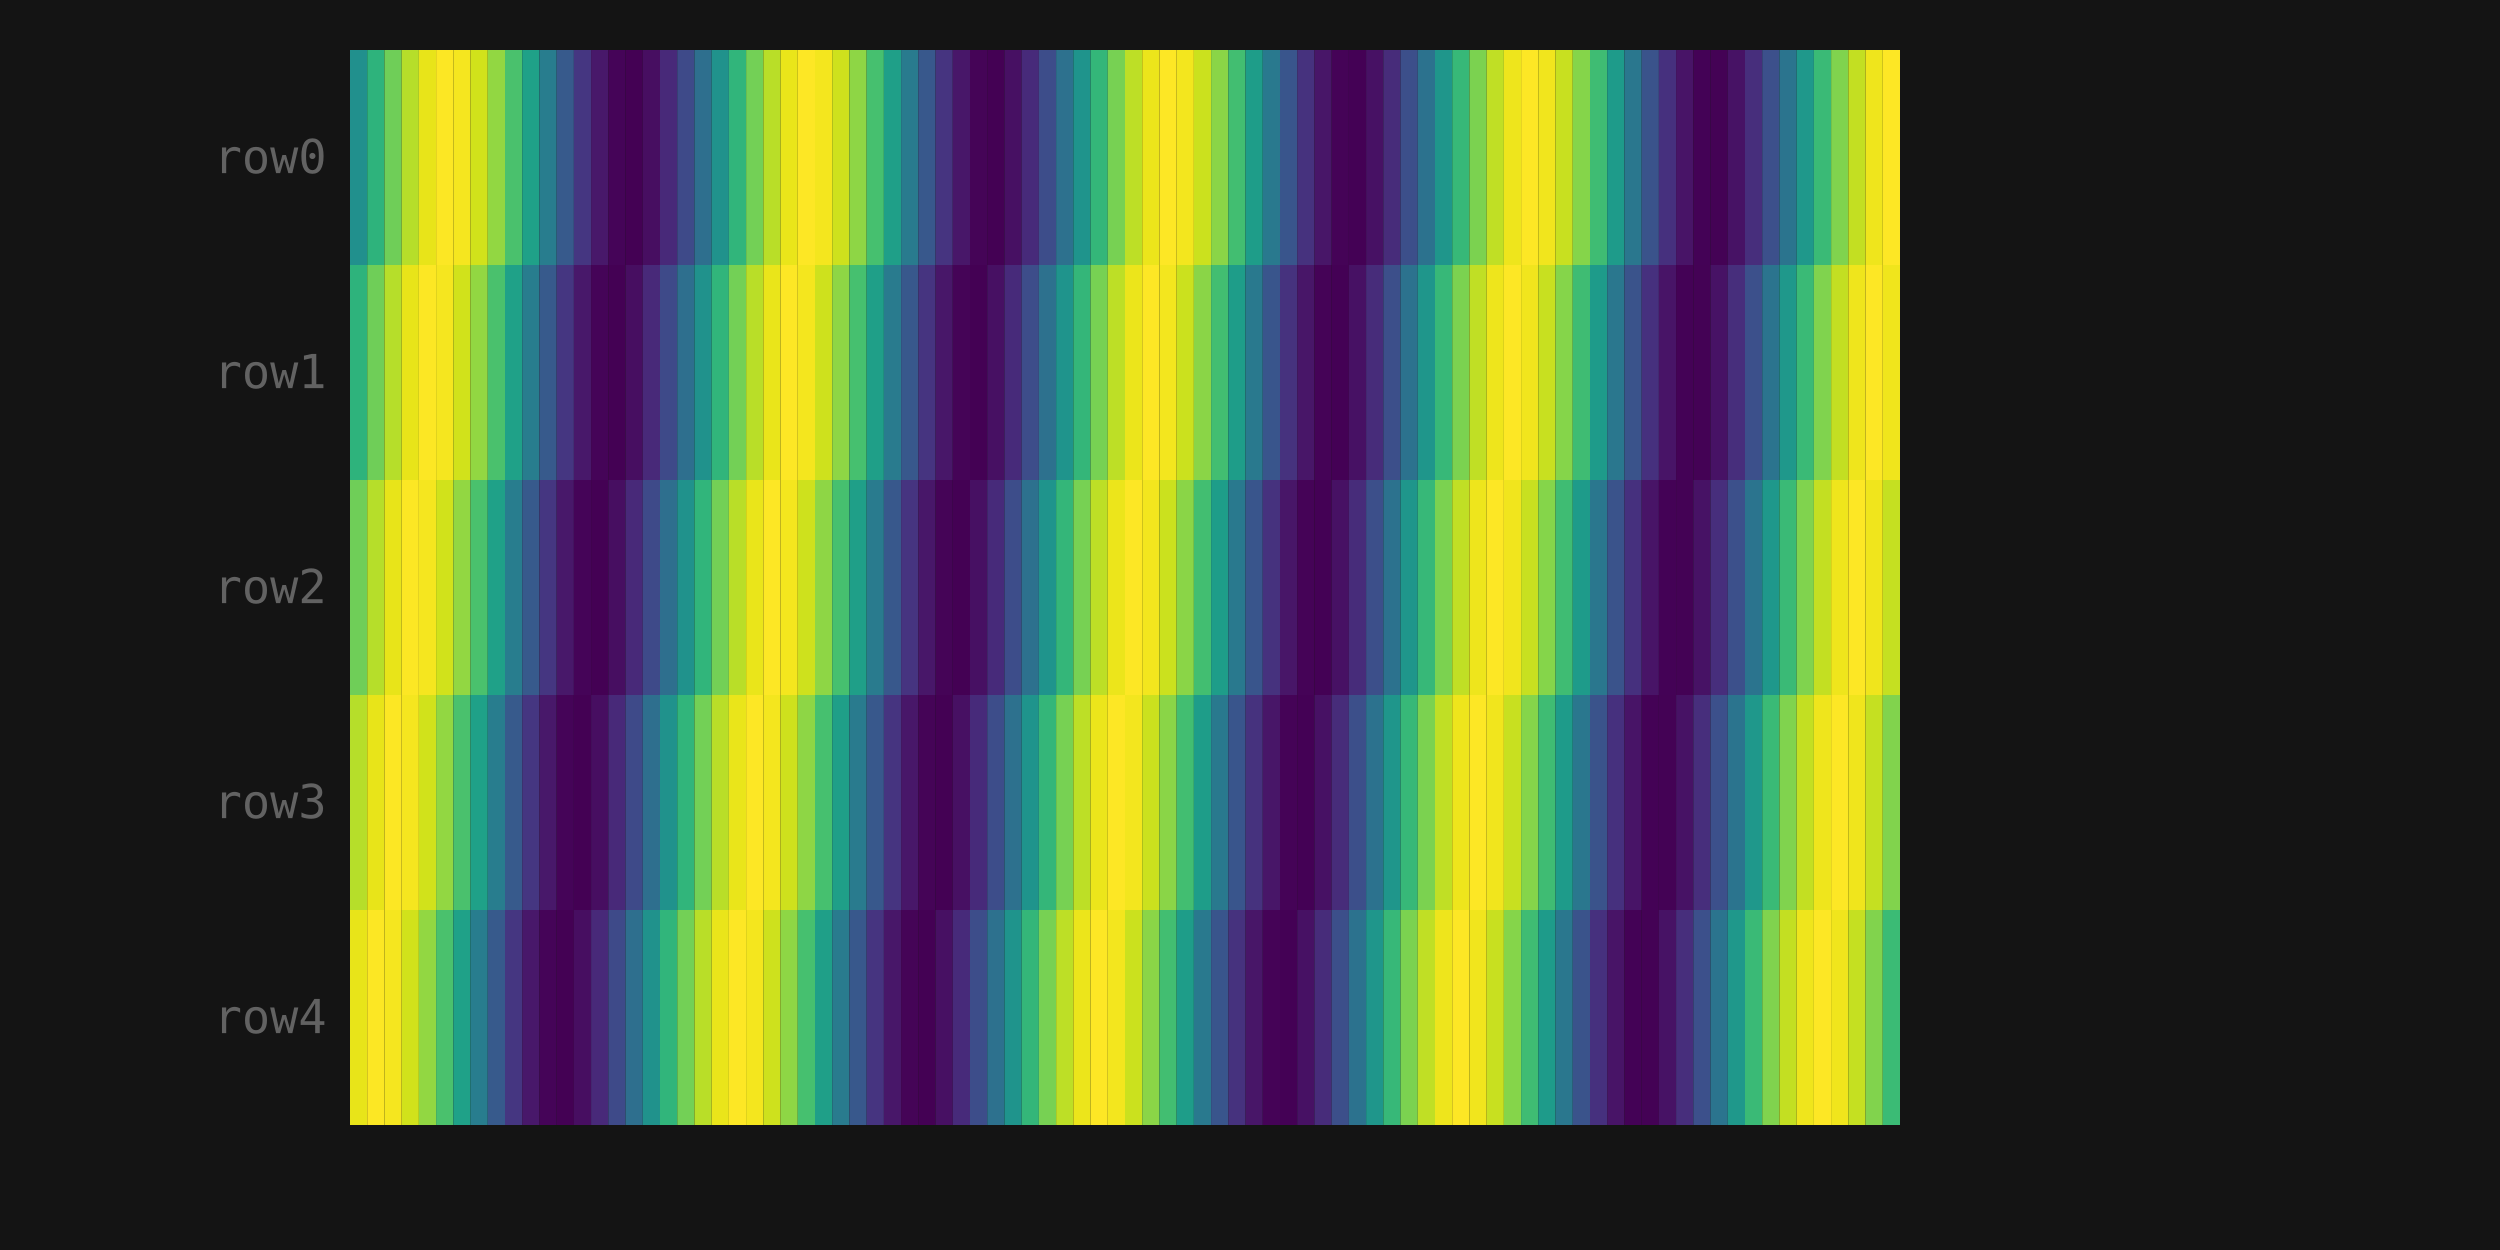
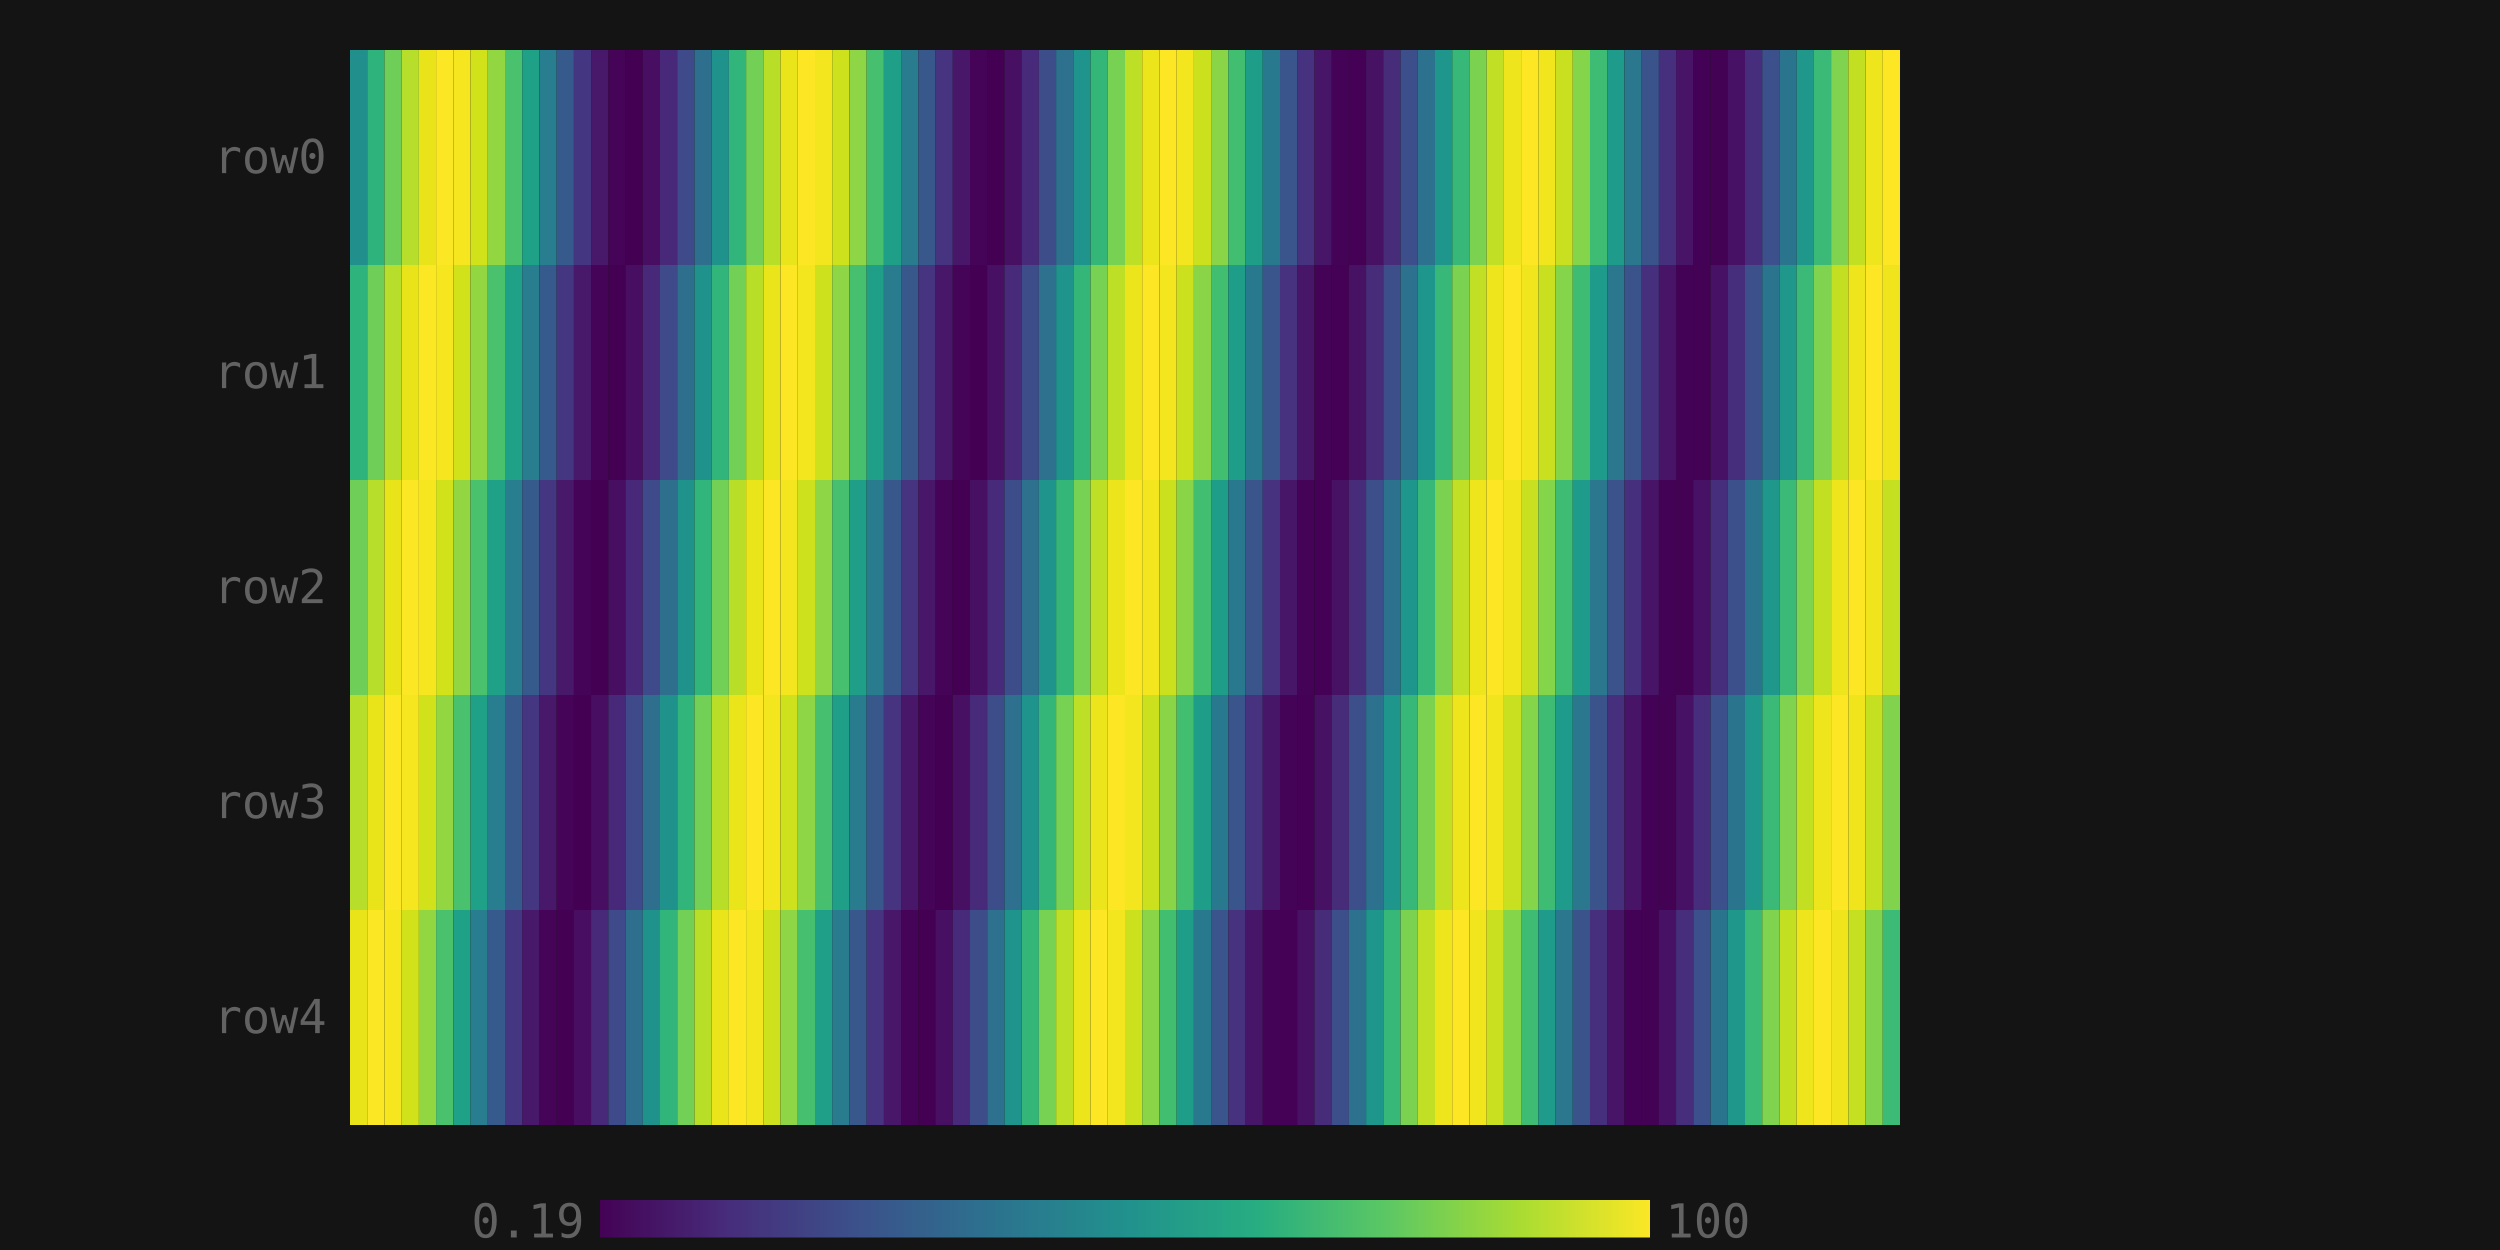
<svg xmlns="http://www.w3.org/2000/svg" viewBox="0 0 640 320" width="640" height="320">
  <rect width="100%" height="100%" fill="#141414" />
+   <text x="149.6" y="316.8" text-anchor="end" font-size="12" font-family="monospace" fill="#626262">0.19</text>
+   <defs>
+     <linearGradient id="rsvgb" x1="0" y1="0" x2="1" y2="0">
+       <stop offset="0" stop-color="#440154" />
+       <stop offset="0.125" stop-color="#472d7b" />
+       <stop offset="0.25" stop-color="#3b528b" />
+       <stop offset="0.375" stop-color="#2c728e" />
+       <stop offset="0.5" stop-color="#21918d" />
+       <stop offset="0.625" stop-color="#27ad81" />
+       <stop offset="0.75" stop-color="#5dc863" />
+       <stop offset="0.875" stop-color="#aadc32" />
+       <stop offset="1" stop-color="#fde725" />
+     </linearGradient>
+   </defs>
+   <rect x="153.6" y="307.2" width="268.8" height="9.6" fill="url(#rsvgb)" />
+   <text x="426.4" y="316.8" text-anchor="start" font-size="12" font-family="monospace" fill="#626262">100</text>
  <clipPath id="isvgb-0">
    <rect x="0" y="28.32" width="83.6" height="24" />
  </clipPath>
  <text x="83.6" y="44.32" text-anchor="end" clip-path="url(#isvgb-0)" font-size="12" font-family="monospace" fill="#626262">row0</text>
  <clipPath id="isvgb-1">
    <rect x="0" y="83.36" width="83.6" height="24" />
  </clipPath>
  <text x="83.6" y="99.36" text-anchor="end" clip-path="url(#isvgb-1)" font-size="12" font-family="monospace" fill="#626262">row1</text>
  <clipPath id="isvgb-2">
    <rect x="0" y="138.4" width="83.6" height="24" />
  </clipPath>
  <text x="83.6" y="154.4" text-anchor="end" clip-path="url(#isvgb-2)" font-size="12" font-family="monospace" fill="#626262">row2</text>
  <clipPath id="isvgb-3">
    <rect x="0" y="193.44" width="83.6" height="24" />
  </clipPath>
  <text x="83.6" y="209.44" text-anchor="end" clip-path="url(#isvgb-3)" font-size="12" font-family="monospace" fill="#626262">row3</text>
  <clipPath id="isvgb-4">
    <rect x="0" y="248.48" width="83.6" height="24" />
  </clipPath>
  <text x="83.6" y="264.48" text-anchor="end" clip-path="url(#isvgb-4)" font-size="12" font-family="monospace" fill="#626262">row4</text>
  <rect x="89.6" y="12.8" width="4.409" height="55.04" fill="#21908d" />
  <rect x="94.009" y="12.8" width="4.409" height="55.04" fill="#2eb37c" />
  <rect x="98.418" y="12.8" width="4.409" height="55.04" fill="#6fce58" />
  <rect x="102.827" y="12.8" width="4.409" height="55.04" fill="#b6de2a" />
  <rect x="107.236" y="12.8" width="4.409" height="55.04" fill="#e8e419" />
  <rect x="111.644" y="12.8" width="4.409" height="55.04" fill="#fce724" />
  <rect x="116.053" y="12.8" width="4.409" height="55.04" fill="#f5e61f" />
  <rect x="120.462" y="12.8" width="4.409" height="55.04" fill="#d1e21b" />
  <rect x="124.871" y="12.8" width="4.409" height="55.04" fill="#92d742" />
  <rect x="129.28" y="12.8" width="4.409" height="55.04" fill="#4ac16d" />
  <rect x="133.689" y="12.8" width="4.409" height="55.04" fill="#1fa188" />
  <rect x="138.098" y="12.8" width="4.409" height="55.04" fill="#287d8e" />
  <rect x="142.507" y="12.8" width="4.409" height="55.04" fill="#375a8c" />
  <rect x="146.916" y="12.8" width="4.409" height="55.04" fill="#453681" />
  <rect x="151.324" y="12.8" width="4.409" height="55.04" fill="#48186a" />
  <rect x="155.733" y="12.8" width="4.409" height="55.04" fill="#450458" />
  <rect x="160.142" y="12.8" width="4.409" height="55.04" fill="#440154" />
  <rect x="164.551" y="12.8" width="4.409" height="55.04" fill="#470e61" />
  <rect x="168.96" y="12.8" width="4.409" height="55.04" fill="#482979" />
  <rect x="173.369" y="12.8" width="4.409" height="55.04" fill="#3e4a89" />
  <rect x="177.778" y="12.8" width="4.409" height="55.04" fill="#2e6f8e" />
  <rect x="182.187" y="12.8" width="4.409" height="55.04" fill="#20928c" />
  <rect x="186.596" y="12.8" width="4.409" height="55.04" fill="#31b57b" />
  <rect x="191.004" y="12.8" width="4.409" height="55.04" fill="#73d056" />
  <rect x="195.413" y="12.8" width="4.409" height="55.04" fill="#b9de28" />
  <rect x="199.822" y="12.8" width="4.409" height="55.04" fill="#eae51a" />
  <rect x="204.231" y="12.8" width="4.409" height="55.04" fill="#fde725" />
  <rect x="208.64" y="12.8" width="4.409" height="55.04" fill="#f4e61e" />
  <rect x="213.049" y="12.8" width="4.409" height="55.04" fill="#cee11d" />
  <rect x="217.458" y="12.8" width="4.409" height="55.04" fill="#8ed645" />
  <rect x="221.867" y="12.8" width="4.409" height="55.04" fill="#46c06f" />
  <rect x="226.276" y="12.8" width="4.409" height="55.04" fill="#1f9f88" />
  <rect x="230.684" y="12.8" width="4.409" height="55.04" fill="#297b8e" />
  <rect x="235.093" y="12.8" width="4.409" height="55.04" fill="#38588c" />
  <rect x="239.502" y="12.8" width="4.409" height="55.04" fill="#463480" />
  <rect x="243.911" y="12.8" width="4.409" height="55.04" fill="#481769" />
  <rect x="248.32" y="12.8" width="4.409" height="55.04" fill="#450457" />
  <rect x="252.729" y="12.8" width="4.409" height="55.04" fill="#440154" />
  <rect x="257.138" y="12.8" width="4.409" height="55.04" fill="#471063" />
  <rect x="261.547" y="12.8" width="4.409" height="55.04" fill="#472a7a" />
  <rect x="265.956" y="12.8" width="4.409" height="55.04" fill="#3d4d8a" />
  <rect x="270.364" y="12.8" width="4.409" height="55.04" fill="#2d718e" />
  <rect x="274.773" y="12.8" width="4.409" height="55.04" fill="#1f948c" />
  <rect x="279.182" y="12.8" width="4.409" height="55.04" fill="#34b679" />
  <rect x="283.591" y="12.8" width="4.409" height="55.04" fill="#77d153" />
  <rect x="288" y="12.8" width="4.409" height="55.04" fill="#bddf26" />
  <rect x="292.409" y="12.8" width="4.409" height="55.04" fill="#ece51b" />
  <rect x="296.818" y="12.8" width="4.409" height="55.04" fill="#fde725" />
  <rect x="301.227" y="12.8" width="4.409" height="55.04" fill="#f3e61e" />
  <rect x="305.636" y="12.8" width="4.409" height="55.04" fill="#cbe11e" />
  <rect x="310.044" y="12.8" width="4.409" height="55.04" fill="#8ad547" />
  <rect x="314.453" y="12.8" width="4.409" height="55.04" fill="#42be71" />
  <rect x="318.862" y="12.8" width="4.409" height="55.04" fill="#1e9d89" />
  <rect x="323.271" y="12.8" width="4.409" height="55.04" fill="#29798e" />
  <rect x="327.68" y="12.8" width="4.409" height="55.04" fill="#39558c" />
  <rect x="332.089" y="12.8" width="4.409" height="55.04" fill="#46327e" />
  <rect x="336.498" y="12.8" width="4.409" height="55.04" fill="#481668" />
  <rect x="340.907" y="12.8" width="4.409" height="55.04" fill="#450357" />
  <rect x="345.316" y="12.8" width="4.409" height="55.04" fill="#440155" />
  <rect x="349.724" y="12.8" width="4.409" height="55.04" fill="#471164" />
  <rect x="354.133" y="12.8" width="4.409" height="55.04" fill="#472c7a" />
  <rect x="358.542" y="12.8" width="4.409" height="55.04" fill="#3c4f8a" />
  <rect x="362.951" y="12.8" width="4.409" height="55.04" fill="#2c728e" />
  <rect x="367.36" y="12.8" width="4.409" height="55.04" fill="#1f968b" />
  <rect x="371.769" y="12.8" width="4.409" height="55.04" fill="#37b878" />
  <rect x="376.178" y="12.8" width="4.409" height="55.04" fill="#7bd250" />
  <rect x="380.587" y="12.8" width="4.409" height="55.04" fill="#c0df25" />
  <rect x="384.996" y="12.8" width="4.409" height="55.04" fill="#eee51c" />
  <rect x="389.404" y="12.8" width="4.409" height="55.04" fill="#fde725" />
  <rect x="393.813" y="12.8" width="4.409" height="55.04" fill="#f1e51d" />
  <rect x="398.222" y="12.8" width="4.409" height="55.04" fill="#c8e020" />
  <rect x="402.631" y="12.8" width="4.409" height="55.04" fill="#85d54a" />
  <rect x="407.04" y="12.8" width="4.409" height="55.04" fill="#3fbc73" />
  <rect x="411.449" y="12.8" width="4.409" height="55.04" fill="#1e9b8a" />
  <rect x="415.858" y="12.8" width="4.409" height="55.04" fill="#2a778e" />
  <rect x="420.267" y="12.8" width="4.409" height="55.04" fill="#3a538b" />
  <rect x="424.676" y="12.8" width="4.409" height="55.04" fill="#46307e" />
  <rect x="429.084" y="12.8" width="4.409" height="55.04" fill="#481467" />
  <rect x="433.493" y="12.8" width="4.409" height="55.04" fill="#440256" />
  <rect x="437.902" y="12.8" width="4.409" height="55.04" fill="#440255" />
  <rect x="442.311" y="12.8" width="4.409" height="55.04" fill="#471265" />
  <rect x="446.72" y="12.8" width="4.409" height="55.04" fill="#472e7c" />
  <rect x="451.129" y="12.8" width="4.409" height="55.04" fill="#3c508b" />
  <rect x="455.538" y="12.8" width="4.409" height="55.04" fill="#2b748e" />
  <rect x="459.947" y="12.8" width="4.409" height="55.04" fill="#1f988b" />
  <rect x="464.356" y="12.8" width="4.409" height="55.04" fill="#3aba76" />
  <rect x="468.764" y="12.8" width="4.409" height="55.04" fill="#80d34e" />
  <rect x="473.173" y="12.8" width="4.409" height="55.04" fill="#c3df22" />
  <rect x="477.582" y="12.8" width="4.409" height="55.04" fill="#efe51c" />
  <rect x="481.991" y="12.8" width="4.409" height="55.04" fill="#fde725" />
  <rect x="89.6" y="67.84" width="4.409" height="55.04" fill="#2eb37c" />
  <rect x="94.009" y="67.84" width="4.409" height="55.04" fill="#6fce58" />
  <rect x="98.418" y="67.84" width="4.409" height="55.04" fill="#b6de2a" />
  <rect x="102.827" y="67.84" width="4.409" height="55.04" fill="#e8e419" />
  <rect x="107.236" y="67.84" width="4.409" height="55.04" fill="#fce724" />
  <rect x="111.644" y="67.84" width="4.409" height="55.04" fill="#f5e61f" />
  <rect x="116.053" y="67.84" width="4.409" height="55.04" fill="#d1e21b" />
  <rect x="120.462" y="67.84" width="4.409" height="55.04" fill="#92d742" />
  <rect x="124.871" y="67.84" width="4.409" height="55.04" fill="#4ac16d" />
  <rect x="129.28" y="67.84" width="4.409" height="55.04" fill="#1fa188" />
  <rect x="133.689" y="67.84" width="4.409" height="55.04" fill="#287d8e" />
  <rect x="138.098" y="67.84" width="4.409" height="55.04" fill="#375a8c" />
  <rect x="142.507" y="67.84" width="4.409" height="55.04" fill="#453681" />
  <rect x="146.916" y="67.84" width="4.409" height="55.04" fill="#48186a" />
  <rect x="151.324" y="67.84" width="4.409" height="55.04" fill="#450458" />
  <rect x="155.733" y="67.84" width="4.409" height="55.04" fill="#440154" />
  <rect x="160.142" y="67.84" width="4.409" height="55.04" fill="#470e61" />
  <rect x="164.551" y="67.84" width="4.409" height="55.04" fill="#482979" />
  <rect x="168.96" y="67.84" width="4.409" height="55.04" fill="#3e4a89" />
  <rect x="173.369" y="67.84" width="4.409" height="55.04" fill="#2e6f8e" />
  <rect x="177.778" y="67.84" width="4.409" height="55.04" fill="#20928c" />
  <rect x="182.187" y="67.84" width="4.409" height="55.04" fill="#31b57b" />
  <rect x="186.596" y="67.84" width="4.409" height="55.04" fill="#73d056" />
  <rect x="191.004" y="67.84" width="4.409" height="55.04" fill="#b9de28" />
  <rect x="195.413" y="67.84" width="4.409" height="55.04" fill="#eae51a" />
  <rect x="199.822" y="67.84" width="4.409" height="55.04" fill="#fde725" />
  <rect x="204.231" y="67.84" width="4.409" height="55.04" fill="#f4e61e" />
  <rect x="208.64" y="67.84" width="4.409" height="55.04" fill="#cee11d" />
  <rect x="213.049" y="67.84" width="4.409" height="55.04" fill="#8ed645" />
  <rect x="217.458" y="67.84" width="4.409" height="55.04" fill="#46c06f" />
  <rect x="221.867" y="67.84" width="4.409" height="55.04" fill="#1f9f88" />
  <rect x="226.276" y="67.84" width="4.409" height="55.04" fill="#297b8e" />
  <rect x="230.684" y="67.84" width="4.409" height="55.04" fill="#38588c" />
  <rect x="235.093" y="67.84" width="4.409" height="55.04" fill="#463480" />
  <rect x="239.502" y="67.84" width="4.409" height="55.04" fill="#481769" />
  <rect x="243.911" y="67.84" width="4.409" height="55.04" fill="#450457" />
  <rect x="248.32" y="67.84" width="4.409" height="55.04" fill="#440154" />
  <rect x="252.729" y="67.84" width="4.409" height="55.04" fill="#471063" />
  <rect x="257.138" y="67.84" width="4.409" height="55.04" fill="#472a7a" />
  <rect x="261.547" y="67.84" width="4.409" height="55.04" fill="#3d4d8a" />
  <rect x="265.956" y="67.84" width="4.409" height="55.04" fill="#2d718e" />
  <rect x="270.364" y="67.84" width="4.409" height="55.04" fill="#1f948c" />
  <rect x="274.773" y="67.84" width="4.409" height="55.04" fill="#34b679" />
  <rect x="279.182" y="67.84" width="4.409" height="55.04" fill="#77d153" />
  <rect x="283.591" y="67.84" width="4.409" height="55.04" fill="#bddf26" />
  <rect x="288" y="67.84" width="4.409" height="55.04" fill="#ece51b" />
  <rect x="292.409" y="67.84" width="4.409" height="55.04" fill="#fde725" />
  <rect x="296.818" y="67.84" width="4.409" height="55.04" fill="#f3e61e" />
  <rect x="301.227" y="67.84" width="4.409" height="55.04" fill="#cbe11e" />
  <rect x="305.636" y="67.84" width="4.409" height="55.04" fill="#8ad547" />
  <rect x="310.044" y="67.84" width="4.409" height="55.04" fill="#42be71" />
  <rect x="314.453" y="67.84" width="4.409" height="55.04" fill="#1e9d89" />
  <rect x="318.862" y="67.84" width="4.409" height="55.04" fill="#29798e" />
  <rect x="323.271" y="67.84" width="4.409" height="55.04" fill="#39558c" />
  <rect x="327.68" y="67.84" width="4.409" height="55.04" fill="#46327e" />
  <rect x="332.089" y="67.84" width="4.409" height="55.04" fill="#481668" />
  <rect x="336.498" y="67.84" width="4.409" height="55.04" fill="#450357" />
  <rect x="340.907" y="67.84" width="4.409" height="55.04" fill="#440155" />
  <rect x="345.316" y="67.84" width="4.409" height="55.04" fill="#471164" />
  <rect x="349.724" y="67.84" width="4.409" height="55.04" fill="#472c7a" />
  <rect x="354.133" y="67.84" width="4.409" height="55.04" fill="#3c4f8a" />
  <rect x="358.542" y="67.84" width="4.409" height="55.04" fill="#2c728e" />
  <rect x="362.951" y="67.84" width="4.409" height="55.04" fill="#1f968b" />
  <rect x="367.36" y="67.84" width="4.409" height="55.04" fill="#37b878" />
  <rect x="371.769" y="67.84" width="4.409" height="55.04" fill="#7bd250" />
  <rect x="376.178" y="67.84" width="4.409" height="55.04" fill="#c0df25" />
  <rect x="380.587" y="67.84" width="4.409" height="55.04" fill="#eee51c" />
  <rect x="384.996" y="67.84" width="4.409" height="55.04" fill="#fde725" />
  <rect x="389.404" y="67.84" width="4.409" height="55.04" fill="#f1e51d" />
  <rect x="393.813" y="67.84" width="4.409" height="55.04" fill="#c8e020" />
  <rect x="398.222" y="67.84" width="4.409" height="55.04" fill="#85d54a" />
  <rect x="402.631" y="67.84" width="4.409" height="55.04" fill="#3fbc73" />
  <rect x="407.04" y="67.84" width="4.409" height="55.04" fill="#1e9b8a" />
  <rect x="411.449" y="67.84" width="4.409" height="55.04" fill="#2a778e" />
  <rect x="415.858" y="67.84" width="4.409" height="55.04" fill="#3a538b" />
  <rect x="420.267" y="67.84" width="4.409" height="55.04" fill="#46307e" />
  <rect x="424.676" y="67.84" width="4.409" height="55.04" fill="#481467" />
  <rect x="429.084" y="67.84" width="4.409" height="55.04" fill="#440256" />
  <rect x="433.493" y="67.84" width="4.409" height="55.04" fill="#440255" />
  <rect x="437.902" y="67.84" width="4.409" height="55.04" fill="#471265" />
  <rect x="442.311" y="67.84" width="4.409" height="55.04" fill="#472e7c" />
  <rect x="446.72" y="67.84" width="4.409" height="55.04" fill="#3c508b" />
  <rect x="451.129" y="67.84" width="4.409" height="55.04" fill="#2b748e" />
  <rect x="455.538" y="67.84" width="4.409" height="55.04" fill="#1f988b" />
  <rect x="459.947" y="67.84" width="4.409" height="55.04" fill="#3aba76" />
  <rect x="464.356" y="67.84" width="4.409" height="55.04" fill="#80d34e" />
  <rect x="468.764" y="67.84" width="4.409" height="55.04" fill="#c3df22" />
  <rect x="473.173" y="67.84" width="4.409" height="55.04" fill="#efe51c" />
  <rect x="477.582" y="67.84" width="4.409" height="55.04" fill="#fde725" />
  <rect x="481.991" y="67.84" width="4.409" height="55.04" fill="#f0e51c" />
  <rect x="89.6" y="122.88" width="4.409" height="55.04" fill="#6fce58" />
  <rect x="94.009" y="122.88" width="4.409" height="55.04" fill="#b6de2a" />
  <rect x="98.418" y="122.88" width="4.409" height="55.04" fill="#e8e419" />
  <rect x="102.827" y="122.88" width="4.409" height="55.04" fill="#fce724" />
  <rect x="107.236" y="122.88" width="4.409" height="55.04" fill="#f5e61f" />
  <rect x="111.644" y="122.88" width="4.409" height="55.04" fill="#d1e21b" />
  <rect x="116.053" y="122.88" width="4.409" height="55.04" fill="#92d742" />
  <rect x="120.462" y="122.88" width="4.409" height="55.04" fill="#4ac16d" />
  <rect x="124.871" y="122.88" width="4.409" height="55.04" fill="#1fa188" />
  <rect x="129.28" y="122.88" width="4.409" height="55.04" fill="#287d8e" />
  <rect x="133.689" y="122.88" width="4.409" height="55.04" fill="#375a8c" />
  <rect x="138.098" y="122.88" width="4.409" height="55.04" fill="#453681" />
  <rect x="142.507" y="122.88" width="4.409" height="55.04" fill="#48186a" />
  <rect x="146.916" y="122.88" width="4.409" height="55.04" fill="#450458" />
  <rect x="151.324" y="122.88" width="4.409" height="55.04" fill="#440154" />
  <rect x="155.733" y="122.88" width="4.409" height="55.04" fill="#470e61" />
  <rect x="160.142" y="122.88" width="4.409" height="55.04" fill="#482979" />
  <rect x="164.551" y="122.88" width="4.409" height="55.04" fill="#3e4a89" />
  <rect x="168.96" y="122.88" width="4.409" height="55.04" fill="#2e6f8e" />
  <rect x="173.369" y="122.88" width="4.409" height="55.04" fill="#20928c" />
  <rect x="177.778" y="122.88" width="4.409" height="55.04" fill="#31b57b" />
  <rect x="182.187" y="122.88" width="4.409" height="55.04" fill="#73d056" />
  <rect x="186.596" y="122.88" width="4.409" height="55.04" fill="#b9de28" />
  <rect x="191.004" y="122.88" width="4.409" height="55.04" fill="#eae51a" />
  <rect x="195.413" y="122.88" width="4.409" height="55.04" fill="#fde725" />
  <rect x="199.822" y="122.88" width="4.409" height="55.04" fill="#f4e61e" />
  <rect x="204.231" y="122.88" width="4.409" height="55.04" fill="#cee11d" />
  <rect x="208.64" y="122.88" width="4.409" height="55.04" fill="#8ed645" />
  <rect x="213.049" y="122.88" width="4.409" height="55.04" fill="#46c06f" />
  <rect x="217.458" y="122.88" width="4.409" height="55.04" fill="#1f9f88" />
  <rect x="221.867" y="122.88" width="4.409" height="55.04" fill="#297b8e" />
  <rect x="226.276" y="122.88" width="4.409" height="55.04" fill="#38588c" />
  <rect x="230.684" y="122.88" width="4.409" height="55.04" fill="#463480" />
  <rect x="235.093" y="122.88" width="4.409" height="55.04" fill="#481769" />
  <rect x="239.502" y="122.88" width="4.409" height="55.04" fill="#450457" />
  <rect x="243.911" y="122.88" width="4.409" height="55.04" fill="#440154" />
  <rect x="248.32" y="122.88" width="4.409" height="55.04" fill="#471063" />
  <rect x="252.729" y="122.88" width="4.409" height="55.04" fill="#472a7a" />
  <rect x="257.138" y="122.88" width="4.409" height="55.04" fill="#3d4d8a" />
  <rect x="261.547" y="122.88" width="4.409" height="55.04" fill="#2d718e" />
  <rect x="265.956" y="122.88" width="4.409" height="55.04" fill="#1f948c" />
  <rect x="270.364" y="122.88" width="4.409" height="55.04" fill="#34b679" />
  <rect x="274.773" y="122.88" width="4.409" height="55.04" fill="#77d153" />
  <rect x="279.182" y="122.88" width="4.409" height="55.04" fill="#bddf26" />
  <rect x="283.591" y="122.88" width="4.409" height="55.04" fill="#ece51b" />
  <rect x="288" y="122.88" width="4.409" height="55.04" fill="#fde725" />
  <rect x="292.409" y="122.88" width="4.409" height="55.04" fill="#f3e61e" />
  <rect x="296.818" y="122.88" width="4.409" height="55.04" fill="#cbe11e" />
  <rect x="301.227" y="122.88" width="4.409" height="55.04" fill="#8ad547" />
  <rect x="305.636" y="122.88" width="4.409" height="55.04" fill="#42be71" />
  <rect x="310.044" y="122.88" width="4.409" height="55.04" fill="#1e9d89" />
  <rect x="314.453" y="122.88" width="4.409" height="55.04" fill="#29798e" />
  <rect x="318.862" y="122.88" width="4.409" height="55.04" fill="#39558c" />
  <rect x="323.271" y="122.88" width="4.409" height="55.04" fill="#46327e" />
  <rect x="327.68" y="122.88" width="4.409" height="55.04" fill="#481668" />
  <rect x="332.089" y="122.88" width="4.409" height="55.04" fill="#450357" />
  <rect x="336.498" y="122.88" width="4.409" height="55.04" fill="#440155" />
  <rect x="340.907" y="122.88" width="4.409" height="55.04" fill="#471164" />
  <rect x="345.316" y="122.88" width="4.409" height="55.04" fill="#472c7a" />
  <rect x="349.724" y="122.88" width="4.409" height="55.04" fill="#3c4f8a" />
  <rect x="354.133" y="122.88" width="4.409" height="55.04" fill="#2c728e" />
  <rect x="358.542" y="122.88" width="4.409" height="55.04" fill="#1f968b" />
  <rect x="362.951" y="122.88" width="4.409" height="55.04" fill="#37b878" />
  <rect x="367.36" y="122.88" width="4.409" height="55.04" fill="#7bd250" />
  <rect x="371.769" y="122.88" width="4.409" height="55.04" fill="#c0df25" />
  <rect x="376.178" y="122.88" width="4.409" height="55.04" fill="#eee51c" />
  <rect x="380.587" y="122.88" width="4.409" height="55.04" fill="#fde725" />
  <rect x="384.996" y="122.88" width="4.409" height="55.04" fill="#f1e51d" />
  <rect x="389.404" y="122.88" width="4.409" height="55.04" fill="#c8e020" />
  <rect x="393.813" y="122.88" width="4.409" height="55.04" fill="#85d54a" />
  <rect x="398.222" y="122.88" width="4.409" height="55.04" fill="#3fbc73" />
  <rect x="402.631" y="122.88" width="4.409" height="55.04" fill="#1e9b8a" />
  <rect x="407.04" y="122.88" width="4.409" height="55.04" fill="#2a778e" />
  <rect x="411.449" y="122.88" width="4.409" height="55.04" fill="#3a538b" />
  <rect x="415.858" y="122.88" width="4.409" height="55.04" fill="#46307e" />
  <rect x="420.267" y="122.88" width="4.409" height="55.04" fill="#481467" />
  <rect x="424.676" y="122.88" width="4.409" height="55.04" fill="#440256" />
  <rect x="429.084" y="122.88" width="4.409" height="55.04" fill="#440255" />
  <rect x="433.493" y="122.88" width="4.409" height="55.04" fill="#471265" />
  <rect x="437.902" y="122.88" width="4.409" height="55.04" fill="#472e7c" />
  <rect x="442.311" y="122.88" width="4.409" height="55.04" fill="#3c508b" />
  <rect x="446.72" y="122.88" width="4.409" height="55.04" fill="#2b748e" />
  <rect x="451.129" y="122.88" width="4.409" height="55.04" fill="#1f988b" />
  <rect x="455.538" y="122.88" width="4.409" height="55.04" fill="#3aba76" />
  <rect x="459.947" y="122.88" width="4.409" height="55.04" fill="#80d34e" />
  <rect x="464.356" y="122.88" width="4.409" height="55.04" fill="#c3df22" />
  <rect x="468.764" y="122.88" width="4.409" height="55.04" fill="#efe51c" />
  <rect x="473.173" y="122.88" width="4.409" height="55.04" fill="#fde725" />
  <rect x="477.582" y="122.88" width="4.409" height="55.04" fill="#f0e51c" />
  <rect x="481.991" y="122.88" width="4.409" height="55.04" fill="#c5e021" />
  <rect x="89.6" y="177.92" width="4.409" height="55.04" fill="#b6de2a" />
  <rect x="94.009" y="177.92" width="4.409" height="55.04" fill="#e8e419" />
  <rect x="98.418" y="177.92" width="4.409" height="55.04" fill="#fce724" />
  <rect x="102.827" y="177.92" width="4.409" height="55.04" fill="#f5e61f" />
  <rect x="107.236" y="177.92" width="4.409" height="55.04" fill="#d1e21b" />
  <rect x="111.644" y="177.92" width="4.409" height="55.04" fill="#92d742" />
  <rect x="116.053" y="177.92" width="4.409" height="55.04" fill="#4ac16d" />
  <rect x="120.462" y="177.92" width="4.409" height="55.04" fill="#1fa188" />
  <rect x="124.871" y="177.92" width="4.409" height="55.04" fill="#287d8e" />
  <rect x="129.28" y="177.92" width="4.409" height="55.04" fill="#375a8c" />
  <rect x="133.689" y="177.92" width="4.409" height="55.04" fill="#453681" />
  <rect x="138.098" y="177.92" width="4.409" height="55.04" fill="#48186a" />
  <rect x="142.507" y="177.92" width="4.409" height="55.04" fill="#450458" />
  <rect x="146.916" y="177.92" width="4.409" height="55.04" fill="#440154" />
  <rect x="151.324" y="177.92" width="4.409" height="55.04" fill="#470e61" />
  <rect x="155.733" y="177.92" width="4.409" height="55.04" fill="#482979" />
  <rect x="160.142" y="177.92" width="4.409" height="55.04" fill="#3e4a89" />
  <rect x="164.551" y="177.92" width="4.409" height="55.04" fill="#2e6f8e" />
  <rect x="168.96" y="177.92" width="4.409" height="55.04" fill="#20928c" />
  <rect x="173.369" y="177.92" width="4.409" height="55.04" fill="#31b57b" />
  <rect x="177.778" y="177.92" width="4.409" height="55.04" fill="#73d056" />
  <rect x="182.187" y="177.92" width="4.409" height="55.04" fill="#b9de28" />
  <rect x="186.596" y="177.92" width="4.409" height="55.04" fill="#eae51a" />
  <rect x="191.004" y="177.92" width="4.409" height="55.04" fill="#fde725" />
  <rect x="195.413" y="177.92" width="4.409" height="55.04" fill="#f4e61e" />
  <rect x="199.822" y="177.92" width="4.409" height="55.04" fill="#cee11d" />
  <rect x="204.231" y="177.92" width="4.409" height="55.04" fill="#8ed645" />
  <rect x="208.64" y="177.92" width="4.409" height="55.04" fill="#46c06f" />
  <rect x="213.049" y="177.92" width="4.409" height="55.04" fill="#1f9f88" />
  <rect x="217.458" y="177.92" width="4.409" height="55.04" fill="#297b8e" />
  <rect x="221.867" y="177.92" width="4.409" height="55.04" fill="#38588c" />
  <rect x="226.276" y="177.92" width="4.409" height="55.04" fill="#463480" />
  <rect x="230.684" y="177.92" width="4.409" height="55.04" fill="#481769" />
  <rect x="235.093" y="177.92" width="4.409" height="55.04" fill="#450457" />
  <rect x="239.502" y="177.92" width="4.409" height="55.04" fill="#440154" />
  <rect x="243.911" y="177.92" width="4.409" height="55.04" fill="#471063" />
  <rect x="248.32" y="177.92" width="4.409" height="55.04" fill="#472a7a" />
  <rect x="252.729" y="177.92" width="4.409" height="55.04" fill="#3d4d8a" />
  <rect x="257.138" y="177.92" width="4.409" height="55.04" fill="#2d718e" />
  <rect x="261.547" y="177.92" width="4.409" height="55.04" fill="#1f948c" />
  <rect x="265.956" y="177.92" width="4.409" height="55.04" fill="#34b679" />
  <rect x="270.364" y="177.92" width="4.409" height="55.04" fill="#77d153" />
  <rect x="274.773" y="177.92" width="4.409" height="55.04" fill="#bddf26" />
  <rect x="279.182" y="177.92" width="4.409" height="55.04" fill="#ece51b" />
  <rect x="283.591" y="177.92" width="4.409" height="55.04" fill="#fde725" />
  <rect x="288" y="177.92" width="4.409" height="55.04" fill="#f3e61e" />
  <rect x="292.409" y="177.92" width="4.409" height="55.04" fill="#cbe11e" />
  <rect x="296.818" y="177.92" width="4.409" height="55.04" fill="#8ad547" />
  <rect x="301.227" y="177.92" width="4.409" height="55.04" fill="#42be71" />
  <rect x="305.636" y="177.92" width="4.409" height="55.04" fill="#1e9d89" />
  <rect x="310.044" y="177.92" width="4.409" height="55.04" fill="#29798e" />
  <rect x="314.453" y="177.92" width="4.409" height="55.04" fill="#39558c" />
  <rect x="318.862" y="177.92" width="4.409" height="55.04" fill="#46327e" />
  <rect x="323.271" y="177.92" width="4.409" height="55.04" fill="#481668" />
  <rect x="327.68" y="177.92" width="4.409" height="55.04" fill="#450357" />
  <rect x="332.089" y="177.92" width="4.409" height="55.04" fill="#440155" />
  <rect x="336.498" y="177.92" width="4.409" height="55.04" fill="#471164" />
  <rect x="340.907" y="177.92" width="4.409" height="55.04" fill="#472c7a" />
  <rect x="345.316" y="177.92" width="4.409" height="55.04" fill="#3c4f8a" />
  <rect x="349.724" y="177.92" width="4.409" height="55.04" fill="#2c728e" />
  <rect x="354.133" y="177.92" width="4.409" height="55.04" fill="#1f968b" />
  <rect x="358.542" y="177.92" width="4.409" height="55.04" fill="#37b878" />
  <rect x="362.951" y="177.92" width="4.409" height="55.04" fill="#7bd250" />
  <rect x="367.36" y="177.92" width="4.409" height="55.04" fill="#c0df25" />
  <rect x="371.769" y="177.92" width="4.409" height="55.04" fill="#eee51c" />
  <rect x="376.178" y="177.92" width="4.409" height="55.04" fill="#fde725" />
  <rect x="380.587" y="177.92" width="4.409" height="55.04" fill="#f1e51d" />
  <rect x="384.996" y="177.92" width="4.409" height="55.04" fill="#c8e020" />
  <rect x="389.404" y="177.92" width="4.409" height="55.04" fill="#85d54a" />
  <rect x="393.813" y="177.92" width="4.409" height="55.04" fill="#3fbc73" />
  <rect x="398.222" y="177.92" width="4.409" height="55.04" fill="#1e9b8a" />
  <rect x="402.631" y="177.92" width="4.409" height="55.04" fill="#2a778e" />
  <rect x="407.04" y="177.92" width="4.409" height="55.04" fill="#3a538b" />
  <rect x="411.449" y="177.92" width="4.409" height="55.04" fill="#46307e" />
  <rect x="415.858" y="177.92" width="4.409" height="55.04" fill="#481467" />
  <rect x="420.267" y="177.92" width="4.409" height="55.04" fill="#440256" />
  <rect x="424.676" y="177.92" width="4.409" height="55.04" fill="#440255" />
  <rect x="429.084" y="177.92" width="4.409" height="55.04" fill="#471265" />
  <rect x="433.493" y="177.92" width="4.409" height="55.04" fill="#472e7c" />
  <rect x="437.902" y="177.92" width="4.409" height="55.04" fill="#3c508b" />
  <rect x="442.311" y="177.92" width="4.409" height="55.04" fill="#2b748e" />
  <rect x="446.72" y="177.92" width="4.409" height="55.04" fill="#1f988b" />
  <rect x="451.129" y="177.92" width="4.409" height="55.04" fill="#3aba76" />
  <rect x="455.538" y="177.92" width="4.409" height="55.04" fill="#80d34e" />
  <rect x="459.947" y="177.92" width="4.409" height="55.04" fill="#c3df22" />
  <rect x="464.356" y="177.92" width="4.409" height="55.04" fill="#efe51c" />
  <rect x="468.764" y="177.92" width="4.409" height="55.04" fill="#fde725" />
  <rect x="473.173" y="177.92" width="4.409" height="55.04" fill="#f0e51c" />
  <rect x="477.582" y="177.92" width="4.409" height="55.04" fill="#c5e021" />
  <rect x="481.991" y="177.92" width="4.409" height="55.04" fill="#81d34d" />
  <rect x="89.6" y="232.96" width="4.409" height="55.04" fill="#e8e419" />
  <rect x="94.009" y="232.96" width="4.409" height="55.04" fill="#fce724" />
  <rect x="98.418" y="232.96" width="4.409" height="55.04" fill="#f5e61f" />
  <rect x="102.827" y="232.96" width="4.409" height="55.04" fill="#d1e21b" />
  <rect x="107.236" y="232.96" width="4.409" height="55.04" fill="#92d742" />
  <rect x="111.644" y="232.96" width="4.409" height="55.04" fill="#4ac16d" />
  <rect x="116.053" y="232.96" width="4.409" height="55.04" fill="#1fa188" />
  <rect x="120.462" y="232.96" width="4.409" height="55.04" fill="#287d8e" />
  <rect x="124.871" y="232.96" width="4.409" height="55.04" fill="#375a8c" />
  <rect x="129.28" y="232.96" width="4.409" height="55.04" fill="#453681" />
  <rect x="133.689" y="232.96" width="4.409" height="55.04" fill="#48186a" />
  <rect x="138.098" y="232.96" width="4.409" height="55.04" fill="#450458" />
  <rect x="142.507" y="232.96" width="4.409" height="55.04" fill="#440154" />
  <rect x="146.916" y="232.96" width="4.409" height="55.04" fill="#470e61" />
  <rect x="151.324" y="232.96" width="4.409" height="55.04" fill="#482979" />
  <rect x="155.733" y="232.96" width="4.409" height="55.04" fill="#3e4a89" />
  <rect x="160.142" y="232.96" width="4.409" height="55.04" fill="#2e6f8e" />
  <rect x="164.551" y="232.96" width="4.409" height="55.04" fill="#20928c" />
  <rect x="168.96" y="232.96" width="4.409" height="55.04" fill="#31b57b" />
  <rect x="173.369" y="232.96" width="4.409" height="55.04" fill="#73d056" />
  <rect x="177.778" y="232.96" width="4.409" height="55.04" fill="#b9de28" />
  <rect x="182.187" y="232.96" width="4.409" height="55.04" fill="#eae51a" />
  <rect x="186.596" y="232.96" width="4.409" height="55.04" fill="#fde725" />
  <rect x="191.004" y="232.96" width="4.409" height="55.04" fill="#f4e61e" />
  <rect x="195.413" y="232.96" width="4.409" height="55.04" fill="#cee11d" />
  <rect x="199.822" y="232.96" width="4.409" height="55.04" fill="#8ed645" />
  <rect x="204.231" y="232.96" width="4.409" height="55.04" fill="#46c06f" />
  <rect x="208.64" y="232.96" width="4.409" height="55.04" fill="#1f9f88" />
  <rect x="213.049" y="232.96" width="4.409" height="55.04" fill="#297b8e" />
  <rect x="217.458" y="232.96" width="4.409" height="55.04" fill="#38588c" />
  <rect x="221.867" y="232.96" width="4.409" height="55.04" fill="#463480" />
  <rect x="226.276" y="232.96" width="4.409" height="55.04" fill="#481769" />
  <rect x="230.684" y="232.96" width="4.409" height="55.04" fill="#450457" />
  <rect x="235.093" y="232.96" width="4.409" height="55.04" fill="#440154" />
  <rect x="239.502" y="232.96" width="4.409" height="55.04" fill="#471063" />
  <rect x="243.911" y="232.96" width="4.409" height="55.04" fill="#472a7a" />
  <rect x="248.32" y="232.96" width="4.409" height="55.04" fill="#3d4d8a" />
  <rect x="252.729" y="232.96" width="4.409" height="55.04" fill="#2d718e" />
  <rect x="257.138" y="232.96" width="4.409" height="55.04" fill="#1f948c" />
  <rect x="261.547" y="232.96" width="4.409" height="55.04" fill="#34b679" />
  <rect x="265.956" y="232.96" width="4.409" height="55.04" fill="#77d153" />
  <rect x="270.364" y="232.96" width="4.409" height="55.04" fill="#bddf26" />
  <rect x="274.773" y="232.96" width="4.409" height="55.04" fill="#ece51b" />
  <rect x="279.182" y="232.96" width="4.409" height="55.04" fill="#fde725" />
  <rect x="283.591" y="232.96" width="4.409" height="55.04" fill="#f3e61e" />
  <rect x="288" y="232.96" width="4.409" height="55.04" fill="#cbe11e" />
  <rect x="292.409" y="232.96" width="4.409" height="55.04" fill="#8ad547" />
  <rect x="296.818" y="232.96" width="4.409" height="55.04" fill="#42be71" />
  <rect x="301.227" y="232.96" width="4.409" height="55.04" fill="#1e9d89" />
  <rect x="305.636" y="232.96" width="4.409" height="55.04" fill="#29798e" />
  <rect x="310.044" y="232.96" width="4.409" height="55.04" fill="#39558c" />
  <rect x="314.453" y="232.96" width="4.409" height="55.04" fill="#46327e" />
  <rect x="318.862" y="232.96" width="4.409" height="55.04" fill="#481668" />
  <rect x="323.271" y="232.96" width="4.409" height="55.04" fill="#450357" />
  <rect x="327.68" y="232.96" width="4.409" height="55.04" fill="#440155" />
  <rect x="332.089" y="232.96" width="4.409" height="55.04" fill="#471164" />
  <rect x="336.498" y="232.96" width="4.409" height="55.04" fill="#472c7a" />
  <rect x="340.907" y="232.96" width="4.409" height="55.04" fill="#3c4f8a" />
  <rect x="345.316" y="232.96" width="4.409" height="55.04" fill="#2c728e" />
  <rect x="349.724" y="232.96" width="4.409" height="55.04" fill="#1f968b" />
  <rect x="354.133" y="232.96" width="4.409" height="55.04" fill="#37b878" />
  <rect x="358.542" y="232.96" width="4.409" height="55.04" fill="#7bd250" />
  <rect x="362.951" y="232.96" width="4.409" height="55.04" fill="#c0df25" />
  <rect x="367.36" y="232.96" width="4.409" height="55.04" fill="#eee51c" />
  <rect x="371.769" y="232.96" width="4.409" height="55.04" fill="#fde725" />
  <rect x="376.178" y="232.96" width="4.409" height="55.04" fill="#f1e51d" />
  <rect x="380.587" y="232.96" width="4.409" height="55.04" fill="#c8e020" />
  <rect x="384.996" y="232.96" width="4.409" height="55.04" fill="#85d54a" />
  <rect x="389.404" y="232.96" width="4.409" height="55.04" fill="#3fbc73" />
  <rect x="393.813" y="232.96" width="4.409" height="55.04" fill="#1e9b8a" />
  <rect x="398.222" y="232.96" width="4.409" height="55.04" fill="#2a778e" />
  <rect x="402.631" y="232.96" width="4.409" height="55.04" fill="#3a538b" />
  <rect x="407.04" y="232.96" width="4.409" height="55.04" fill="#46307e" />
  <rect x="411.449" y="232.96" width="4.409" height="55.04" fill="#481467" />
  <rect x="415.858" y="232.96" width="4.409" height="55.04" fill="#440256" />
  <rect x="420.267" y="232.96" width="4.409" height="55.04" fill="#440255" />
  <rect x="424.676" y="232.96" width="4.409" height="55.04" fill="#471265" />
  <rect x="429.084" y="232.96" width="4.409" height="55.04" fill="#472e7c" />
  <rect x="433.493" y="232.96" width="4.409" height="55.04" fill="#3c508b" />
  <rect x="437.902" y="232.96" width="4.409" height="55.04" fill="#2b748e" />
  <rect x="442.311" y="232.96" width="4.409" height="55.04" fill="#1f988b" />
  <rect x="446.72" y="232.96" width="4.409" height="55.04" fill="#3aba76" />
  <rect x="451.129" y="232.96" width="4.409" height="55.04" fill="#80d34e" />
  <rect x="455.538" y="232.96" width="4.409" height="55.04" fill="#c3df22" />
  <rect x="459.947" y="232.96" width="4.409" height="55.04" fill="#efe51c" />
  <rect x="464.356" y="232.96" width="4.409" height="55.04" fill="#fde725" />
  <rect x="468.764" y="232.96" width="4.409" height="55.04" fill="#f0e51c" />
  <rect x="473.173" y="232.96" width="4.409" height="55.04" fill="#c5e021" />
  <rect x="477.582" y="232.96" width="4.409" height="55.04" fill="#81d34d" />
  <rect x="481.991" y="232.96" width="4.409" height="55.04" fill="#3bbb75" />
</svg>
